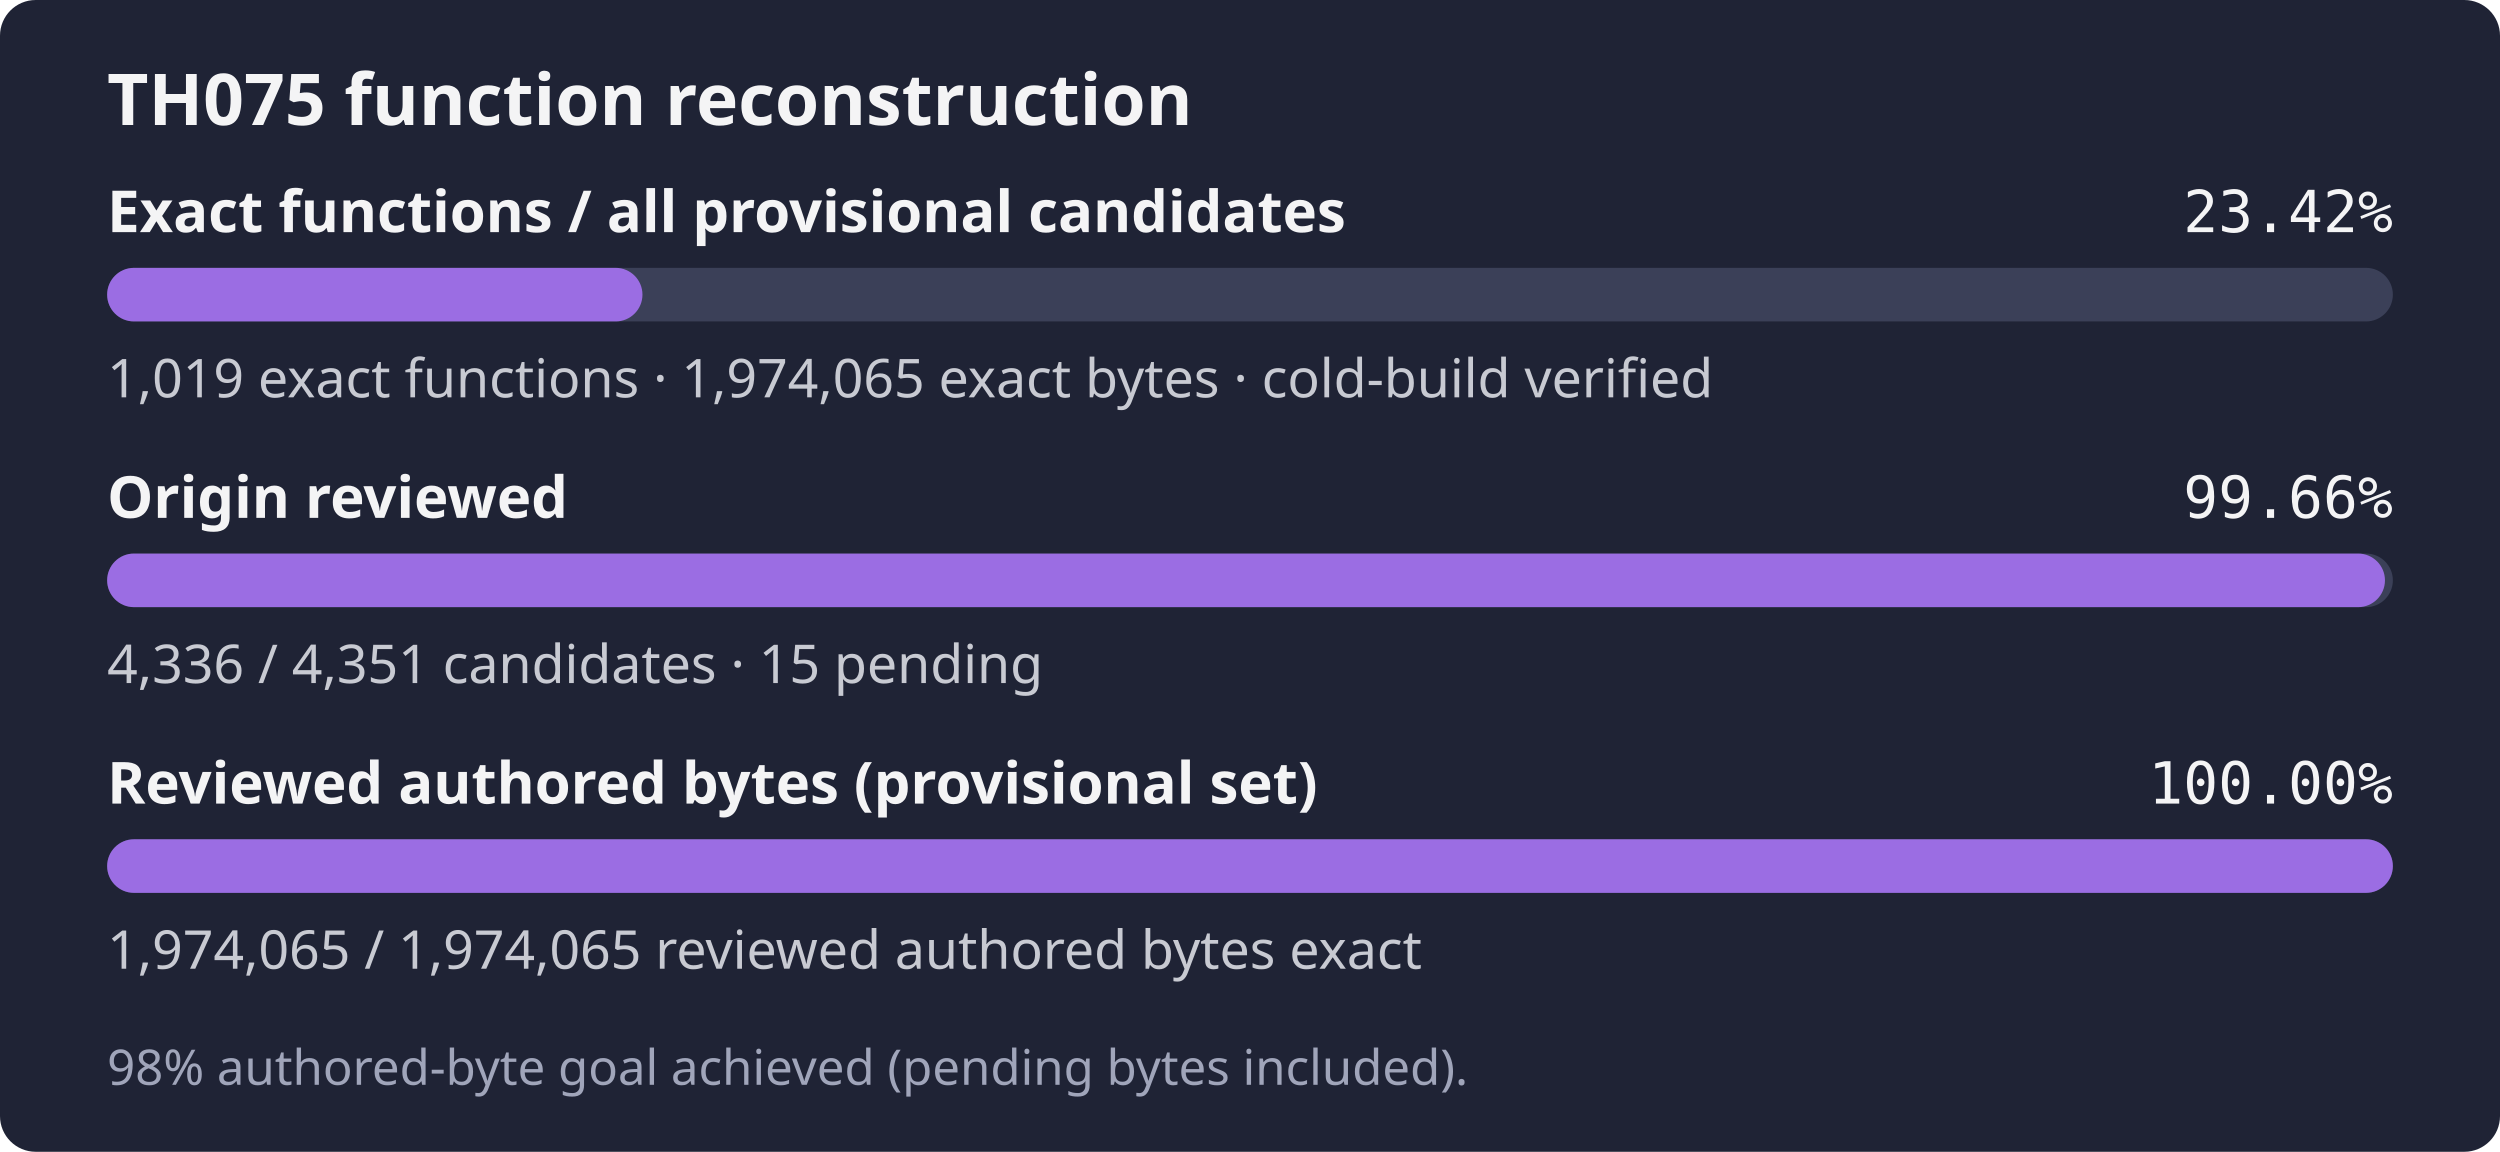
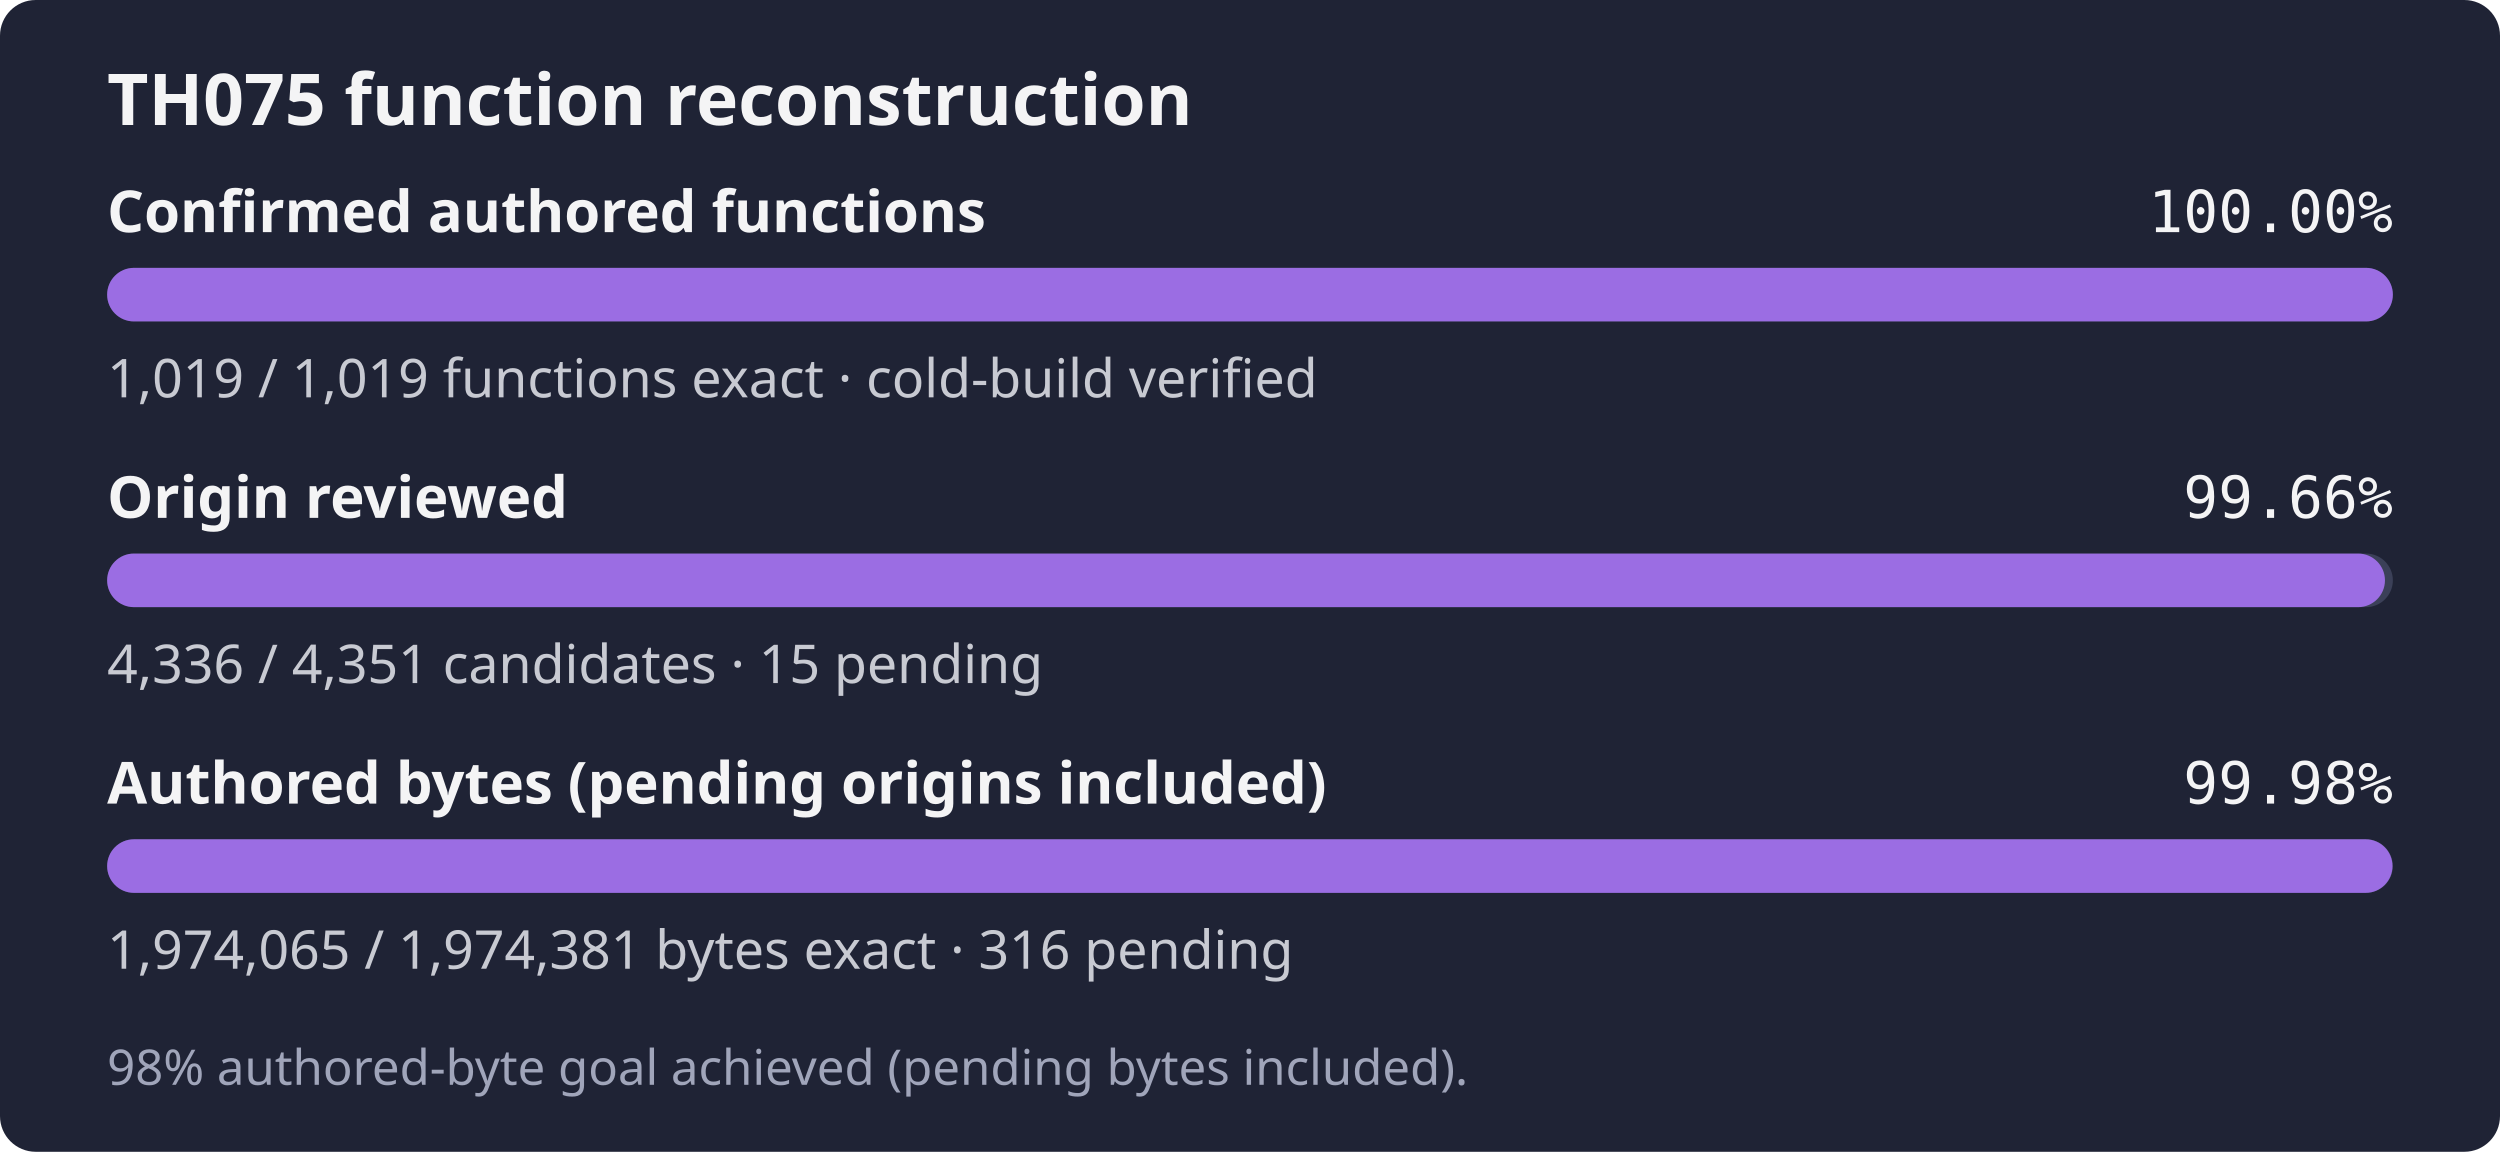
- <svg xmlns="http://www.w3.org/2000/svg" width="560" height="258" role="img" aria-label="TH075: 1,019 exact functions, 1,974,065 exact bytes; 4,336 of 4,351 candidates reviewed; 98% authored-byte goal achieved (pending bytes included).">
+ <svg xmlns="http://www.w3.org/2000/svg" width="560" height="258" role="img" aria-label="TH075: 1,019 of 1,019 confirmed authored functions exact; 99.98% authored-byte coverage; 4,336 of 4,351 candidates reviewed. 98% authored-byte goal achieved (pending bytes included).">
  <rect width="560" height="258" rx="8" fill="#1f2335" />
  <text x="24" y="28" fill="#f4f4f5" font-family="sans-serif" font-size="16" font-weight="600">TH075 function reconstruction</text>
-   <text x="24" y="52" fill="#f4f4f5" font-family="sans-serif" font-size="13" font-weight="600">Exact functions / all provisional candidates</text>
-   <text x="536" y="52" fill="#f4f4f5" text-anchor="end" font-family="monospace" font-size="13">23.42%</text>
+   <text x="24" y="52" fill="#f4f4f5" font-family="sans-serif" font-size="13" font-weight="600">Confirmed authored functions</text>
+   <text x="536" y="52" fill="#f4f4f5" text-anchor="end" font-family="monospace" font-size="13">100.00%</text>
  <rect x="24" y="60" width="512" height="12" rx="6" fill="#3b4058" />
-   <rect x="24" y="60" width="119.91" height="12" rx="6" fill="#9b6de3" />
-   <text x="24" y="89" fill="#c8cad2" font-family="sans-serif" font-size="12">1,019 exact functions · 1,974,065 exact bytes · cold-build verified</text>
+   <rect x="24" y="60" width="512.00" height="12" rx="6" fill="#9b6de3" />
+   <text x="24" y="89" fill="#c8cad2" font-family="sans-serif" font-size="12">1,019 / 1,019 functions exact · cold-build verified</text>
  <text x="24" y="116" fill="#f4f4f5" font-family="sans-serif" font-size="13" font-weight="600">Origin reviewed</text>
  <text x="536" y="116" fill="#f4f4f5" text-anchor="end" font-family="monospace" font-size="13">99.66%</text>
  <rect x="24" y="124" width="512" height="12" rx="6" fill="#3b4058" />
  <rect x="24" y="124" width="510.23" height="12" rx="6" fill="#9b6de3" />
  <text x="24" y="153" fill="#c8cad2" font-family="sans-serif" font-size="12">4,336 / 4,351 candidates · 15 pending</text>
-   <text x="24" y="180" fill="#f4f4f5" font-family="sans-serif" font-size="13" font-weight="600">Reviewed authored bytes (provisional set)</text>
-   <text x="536" y="180" fill="#f4f4f5" text-anchor="end" font-family="monospace" font-size="13">100.00%</text>
+   <text x="24" y="180" fill="#f4f4f5" font-family="sans-serif" font-size="13" font-weight="600">Authored bytes (pending origins included)</text>
+   <text x="536" y="180" fill="#f4f4f5" text-anchor="end" font-family="monospace" font-size="13">99.98%</text>
  <rect x="24" y="188" width="512" height="12" rx="6" fill="#3b4058" />
-   <rect x="24" y="188" width="512.00" height="12" rx="6" fill="#9b6de3" />
-   <text x="24" y="217" fill="#c8cad2" font-family="sans-serif" font-size="12">1,974,065 / 1,974,065 reviewed authored bytes exact</text>
+   <rect x="24" y="188" width="511.92" height="12" rx="6" fill="#9b6de3" />
+   <text x="24" y="217" fill="#c8cad2" font-family="sans-serif" font-size="12">1,974,065 / 1,974,381 bytes exact · 316 pending</text>
  <text x="24" y="243" fill="#a0a5ba" font-family="sans-serif" font-size="11">98% authored-byte goal achieved (pending bytes included).</text>
</svg>
